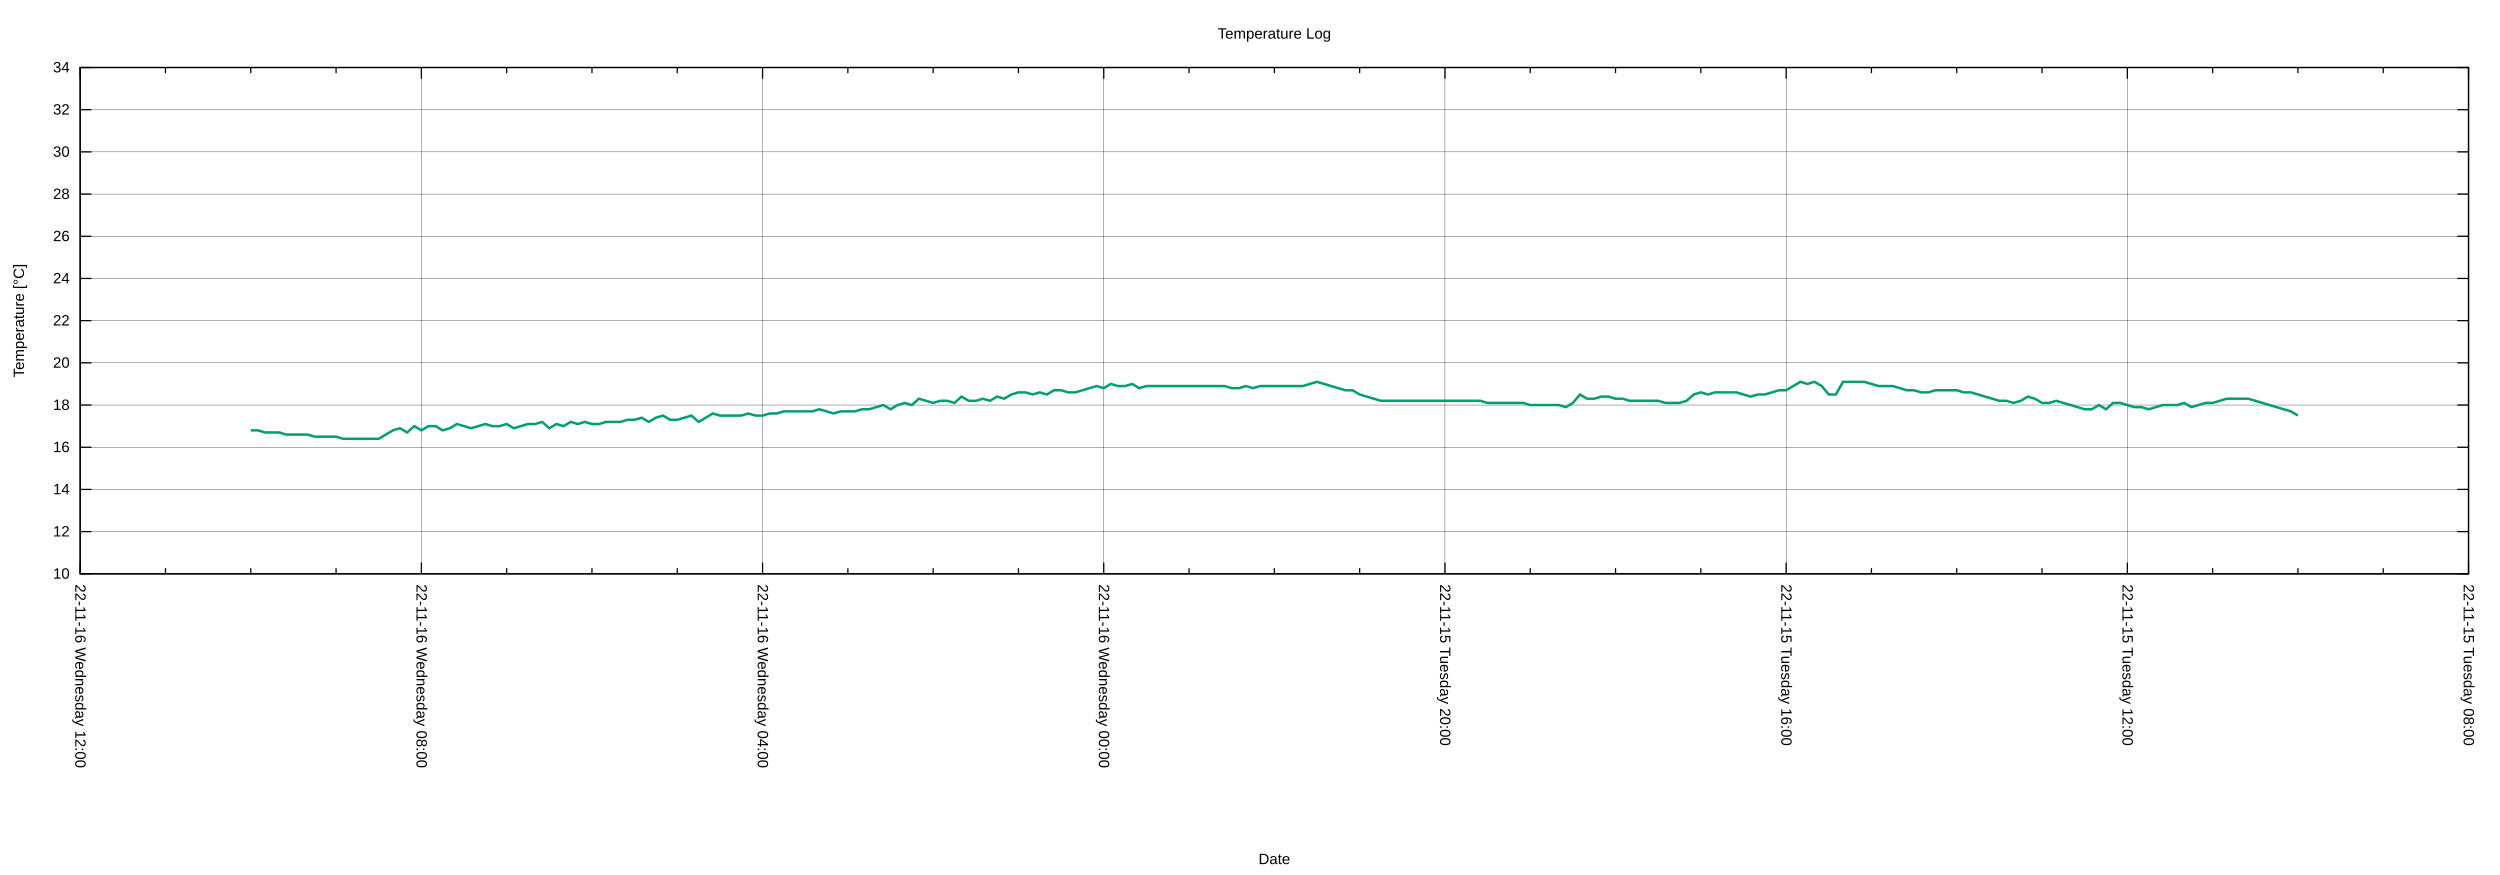
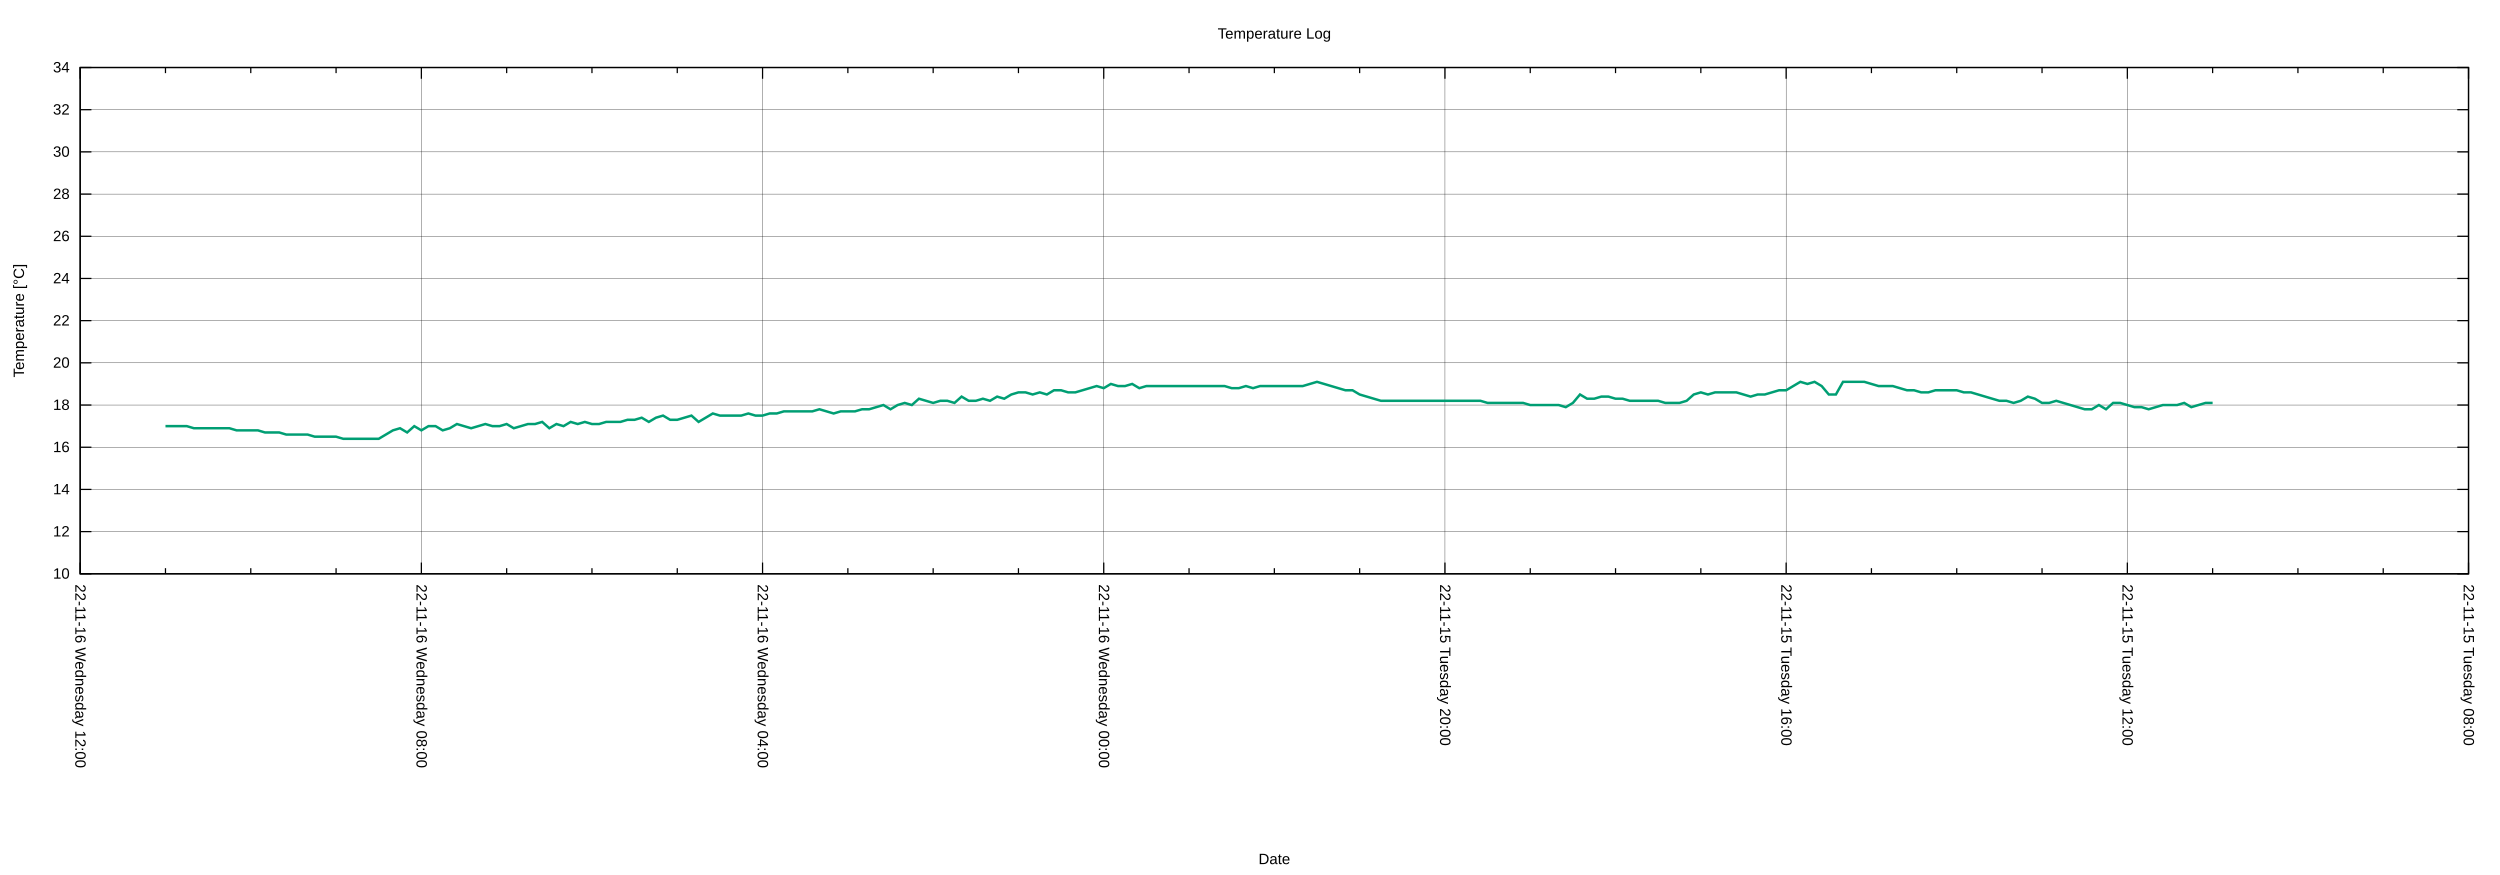
<svg xmlns="http://www.w3.org/2000/svg" xmlns:xlink="http://www.w3.org/1999/xlink" width="2000" height="700" viewBox="0 0 2000 700">
  <g id="gnuplot_canvas">
    <rect x="0" y="0" width="2000" height="700" fill="none" />
    <defs>
      <circle id="gpDot" r="0.5" stroke-width="0.5" stroke="currentColor" />
      <path id="gpPt0" stroke-width="0.222" stroke="currentColor" d="M-1,0 h2 M0,-1 v2" />
      <path id="gpPt1" stroke-width="0.222" stroke="currentColor" d="M-1,-1 L1,1 M1,-1 L-1,1" />
      <path id="gpPt2" stroke-width="0.222" stroke="currentColor" d="M-1,0 L1,0 M0,-1 L0,1 M-1,-1 L1,1 M-1,1 L1,-1" />
      <rect id="gpPt3" stroke-width="0.222" stroke="currentColor" x="-1" y="-1" width="2" height="2" />
      <rect id="gpPt4" stroke-width="0.222" stroke="currentColor" fill="currentColor" x="-1" y="-1" width="2" height="2" />
      <circle id="gpPt5" stroke-width="0.222" stroke="currentColor" cx="0" cy="0" r="1" />
      <use xlink:href="#gpPt5" id="gpPt6" fill="currentColor" stroke="none" />
      <path id="gpPt7" stroke-width="0.222" stroke="currentColor" d="M0,-1.33 L-1.33,0.67 L1.33,0.67 z" />
      <use xlink:href="#gpPt7" id="gpPt8" fill="currentColor" stroke="none" />
      <use xlink:href="#gpPt7" id="gpPt9" stroke="currentColor" transform="rotate(180)" />
      <use xlink:href="#gpPt9" id="gpPt10" fill="currentColor" stroke="none" />
      <use xlink:href="#gpPt3" id="gpPt11" stroke="currentColor" transform="rotate(45)" />
      <use xlink:href="#gpPt11" id="gpPt12" fill="currentColor" stroke="none" />
      <path id="gpPt13" stroke-width="0.222" stroke="currentColor" d="M0,1.330 L1.265,0.411 L0.782,-1.067 L-0.782,-1.076 L-1.265,0.411 z" />
      <use xlink:href="#gpPt13" id="gpPt14" fill="currentColor" stroke="none" />
      <filter id="textbox" filterUnits="objectBoundingBox" x="0" y="0" height="1" width="1">
        <feFlood flood-color="white" flood-opacity="1" result="bgnd" />
        <feComposite in="SourceGraphic" in2="bgnd" operator="atop" />
      </filter>
      <filter id="greybox" filterUnits="objectBoundingBox" x="0" y="0" height="1" width="1">
        <feFlood flood-color="lightgrey" flood-opacity="1" result="grey" />
        <feComposite in="SourceGraphic" in2="grey" operator="atop" />
      </filter>
    </defs>
    <g fill="none" color="white" stroke="currentColor" stroke-width="1.00" stroke-linecap="butt" stroke-linejoin="miter">
</g>
    <g fill="none" color="black" stroke="currentColor" stroke-width="1.00" stroke-linecap="butt" stroke-linejoin="miter">
</g>
    <g fill="none" color="black" stroke="black" stroke-width="0.25" stroke-linecap="butt" stroke-linejoin="miter">
</g>
    <g fill="none" color="black" stroke="currentColor" stroke-width="0.25" stroke-linecap="butt" stroke-linejoin="miter">
      <path stroke="black" class="gridline" d="M64.14,459.04 L1974.82,459.04  " />
    </g>
    <g fill="none" color="black" stroke="black" stroke-width="1.00" stroke-linecap="butt" stroke-linejoin="miter">
</g>
    <g fill="none" color="black" stroke="currentColor" stroke-width="1.00" stroke-linecap="butt" stroke-linejoin="miter">
      <path stroke="black" d="M64.14,459.04 L73.14,459.04 M1974.82,459.04 L1965.82,459.04  " />
      <g transform="translate(55.75,462.94)" stroke="none" fill="black" font-family="Arial" font-size="12.00" text-anchor="end">
        <text>
          <tspan font-family="Arial"> 10</tspan>
        </text>
      </g>
    </g>
    <g fill="none" color="black" stroke="currentColor" stroke-width="1.00" stroke-linecap="butt" stroke-linejoin="miter">
</g>
    <g fill="none" color="black" stroke="black" stroke-width="0.25" stroke-linecap="butt" stroke-linejoin="miter">
</g>
    <g fill="none" color="black" stroke="currentColor" stroke-width="0.25" stroke-linecap="butt" stroke-linejoin="miter">
      <path stroke="black" class="gridline" d="M64.14,425.29 L1974.82,425.29  " />
    </g>
    <g fill="none" color="black" stroke="black" stroke-width="1.00" stroke-linecap="butt" stroke-linejoin="miter">
</g>
    <g fill="none" color="black" stroke="currentColor" stroke-width="1.00" stroke-linecap="butt" stroke-linejoin="miter">
      <path stroke="black" d="M64.14,425.29 L73.14,425.29 M1974.82,425.29 L1965.82,425.29  " />
      <g transform="translate(55.75,429.19)" stroke="none" fill="black" font-family="Arial" font-size="12.00" text-anchor="end">
        <text>
          <tspan font-family="Arial"> 12</tspan>
        </text>
      </g>
    </g>
    <g fill="none" color="black" stroke="currentColor" stroke-width="1.00" stroke-linecap="butt" stroke-linejoin="miter">
</g>
    <g fill="none" color="black" stroke="black" stroke-width="0.25" stroke-linecap="butt" stroke-linejoin="miter">
</g>
    <g fill="none" color="black" stroke="currentColor" stroke-width="0.25" stroke-linecap="butt" stroke-linejoin="miter">
      <path stroke="black" class="gridline" d="M64.14,391.53 L1974.82,391.53  " />
    </g>
    <g fill="none" color="black" stroke="black" stroke-width="1.00" stroke-linecap="butt" stroke-linejoin="miter">
</g>
    <g fill="none" color="black" stroke="currentColor" stroke-width="1.00" stroke-linecap="butt" stroke-linejoin="miter">
      <path stroke="black" d="M64.14,391.53 L73.14,391.53 M1974.82,391.53 L1965.82,391.53  " />
      <g transform="translate(55.75,395.43)" stroke="none" fill="black" font-family="Arial" font-size="12.00" text-anchor="end">
        <text>
          <tspan font-family="Arial"> 14</tspan>
        </text>
      </g>
    </g>
    <g fill="none" color="black" stroke="currentColor" stroke-width="1.00" stroke-linecap="butt" stroke-linejoin="miter">
</g>
    <g fill="none" color="black" stroke="black" stroke-width="0.25" stroke-linecap="butt" stroke-linejoin="miter">
</g>
    <g fill="none" color="black" stroke="currentColor" stroke-width="0.25" stroke-linecap="butt" stroke-linejoin="miter">
      <path stroke="black" class="gridline" d="M64.14,357.78 L1974.82,357.78  " />
    </g>
    <g fill="none" color="black" stroke="black" stroke-width="1.00" stroke-linecap="butt" stroke-linejoin="miter">
</g>
    <g fill="none" color="black" stroke="currentColor" stroke-width="1.00" stroke-linecap="butt" stroke-linejoin="miter">
      <path stroke="black" d="M64.14,357.78 L73.14,357.78 M1974.82,357.78 L1965.82,357.78  " />
      <g transform="translate(55.75,361.68)" stroke="none" fill="black" font-family="Arial" font-size="12.00" text-anchor="end">
        <text>
          <tspan font-family="Arial"> 16</tspan>
        </text>
      </g>
    </g>
    <g fill="none" color="black" stroke="currentColor" stroke-width="1.00" stroke-linecap="butt" stroke-linejoin="miter">
</g>
    <g fill="none" color="black" stroke="black" stroke-width="0.25" stroke-linecap="butt" stroke-linejoin="miter">
</g>
    <g fill="none" color="black" stroke="currentColor" stroke-width="0.25" stroke-linecap="butt" stroke-linejoin="miter">
      <path stroke="black" class="gridline" d="M64.14,324.03 L1974.82,324.03  " />
    </g>
    <g fill="none" color="black" stroke="black" stroke-width="1.00" stroke-linecap="butt" stroke-linejoin="miter">
</g>
    <g fill="none" color="black" stroke="currentColor" stroke-width="1.00" stroke-linecap="butt" stroke-linejoin="miter">
      <path stroke="black" d="M64.14,324.03 L73.14,324.03 M1974.82,324.03 L1965.82,324.03  " />
      <g transform="translate(55.75,327.93)" stroke="none" fill="black" font-family="Arial" font-size="12.00" text-anchor="end">
        <text>
          <tspan font-family="Arial"> 18</tspan>
        </text>
      </g>
    </g>
    <g fill="none" color="black" stroke="currentColor" stroke-width="1.00" stroke-linecap="butt" stroke-linejoin="miter">
</g>
    <g fill="none" color="black" stroke="black" stroke-width="0.25" stroke-linecap="butt" stroke-linejoin="miter">
</g>
    <g fill="none" color="black" stroke="currentColor" stroke-width="0.25" stroke-linecap="butt" stroke-linejoin="miter">
      <path stroke="black" class="gridline" d="M64.14,290.28 L1974.82,290.28  " />
    </g>
    <g fill="none" color="black" stroke="black" stroke-width="1.00" stroke-linecap="butt" stroke-linejoin="miter">
</g>
    <g fill="none" color="black" stroke="currentColor" stroke-width="1.00" stroke-linecap="butt" stroke-linejoin="miter">
      <path stroke="black" d="M64.14,290.28 L73.14,290.28 M1974.82,290.28 L1965.82,290.28  " />
      <g transform="translate(55.75,294.18)" stroke="none" fill="black" font-family="Arial" font-size="12.00" text-anchor="end">
        <text>
          <tspan font-family="Arial"> 20</tspan>
        </text>
      </g>
    </g>
    <g fill="none" color="black" stroke="currentColor" stroke-width="1.00" stroke-linecap="butt" stroke-linejoin="miter">
</g>
    <g fill="none" color="black" stroke="black" stroke-width="0.25" stroke-linecap="butt" stroke-linejoin="miter">
</g>
    <g fill="none" color="black" stroke="currentColor" stroke-width="0.25" stroke-linecap="butt" stroke-linejoin="miter">
      <path stroke="black" class="gridline" d="M64.14,256.52 L1974.82,256.52  " />
    </g>
    <g fill="none" color="black" stroke="black" stroke-width="1.00" stroke-linecap="butt" stroke-linejoin="miter">
</g>
    <g fill="none" color="black" stroke="currentColor" stroke-width="1.00" stroke-linecap="butt" stroke-linejoin="miter">
      <path stroke="black" d="M64.14,256.52 L73.14,256.52 M1974.82,256.52 L1965.82,256.52  " />
      <g transform="translate(55.75,260.42)" stroke="none" fill="black" font-family="Arial" font-size="12.00" text-anchor="end">
        <text>
          <tspan font-family="Arial"> 22</tspan>
        </text>
      </g>
    </g>
    <g fill="none" color="black" stroke="currentColor" stroke-width="1.00" stroke-linecap="butt" stroke-linejoin="miter">
</g>
    <g fill="none" color="black" stroke="black" stroke-width="0.25" stroke-linecap="butt" stroke-linejoin="miter">
</g>
    <g fill="none" color="black" stroke="currentColor" stroke-width="0.25" stroke-linecap="butt" stroke-linejoin="miter">
      <path stroke="black" class="gridline" d="M64.14,222.77 L1974.82,222.77  " />
    </g>
    <g fill="none" color="black" stroke="black" stroke-width="1.00" stroke-linecap="butt" stroke-linejoin="miter">
</g>
    <g fill="none" color="black" stroke="currentColor" stroke-width="1.00" stroke-linecap="butt" stroke-linejoin="miter">
      <path stroke="black" d="M64.14,222.77 L73.14,222.77 M1974.82,222.77 L1965.82,222.77  " />
      <g transform="translate(55.75,226.67)" stroke="none" fill="black" font-family="Arial" font-size="12.00" text-anchor="end">
        <text>
          <tspan font-family="Arial"> 24</tspan>
        </text>
      </g>
    </g>
    <g fill="none" color="black" stroke="currentColor" stroke-width="1.00" stroke-linecap="butt" stroke-linejoin="miter">
</g>
    <g fill="none" color="black" stroke="black" stroke-width="0.25" stroke-linecap="butt" stroke-linejoin="miter">
</g>
    <g fill="none" color="black" stroke="currentColor" stroke-width="0.25" stroke-linecap="butt" stroke-linejoin="miter">
      <path stroke="black" class="gridline" d="M64.14,189.02 L1974.82,189.02  " />
    </g>
    <g fill="none" color="black" stroke="black" stroke-width="1.00" stroke-linecap="butt" stroke-linejoin="miter">
</g>
    <g fill="none" color="black" stroke="currentColor" stroke-width="1.00" stroke-linecap="butt" stroke-linejoin="miter">
      <path stroke="black" d="M64.14,189.02 L73.14,189.02 M1974.82,189.02 L1965.82,189.02  " />
      <g transform="translate(55.75,192.92)" stroke="none" fill="black" font-family="Arial" font-size="12.00" text-anchor="end">
        <text>
          <tspan font-family="Arial"> 26</tspan>
        </text>
      </g>
    </g>
    <g fill="none" color="black" stroke="currentColor" stroke-width="1.00" stroke-linecap="butt" stroke-linejoin="miter">
</g>
    <g fill="none" color="black" stroke="black" stroke-width="0.25" stroke-linecap="butt" stroke-linejoin="miter">
</g>
    <g fill="none" color="black" stroke="currentColor" stroke-width="0.25" stroke-linecap="butt" stroke-linejoin="miter">
      <path stroke="black" class="gridline" d="M64.14,155.27 L1974.82,155.27  " />
    </g>
    <g fill="none" color="black" stroke="black" stroke-width="1.00" stroke-linecap="butt" stroke-linejoin="miter">
</g>
    <g fill="none" color="black" stroke="currentColor" stroke-width="1.00" stroke-linecap="butt" stroke-linejoin="miter">
      <path stroke="black" d="M64.14,155.27 L73.14,155.27 M1974.82,155.27 L1965.82,155.27  " />
      <g transform="translate(55.75,159.17)" stroke="none" fill="black" font-family="Arial" font-size="12.00" text-anchor="end">
        <text>
          <tspan font-family="Arial"> 28</tspan>
        </text>
      </g>
    </g>
    <g fill="none" color="black" stroke="currentColor" stroke-width="1.00" stroke-linecap="butt" stroke-linejoin="miter">
</g>
    <g fill="none" color="black" stroke="black" stroke-width="0.25" stroke-linecap="butt" stroke-linejoin="miter">
</g>
    <g fill="none" color="black" stroke="currentColor" stroke-width="0.25" stroke-linecap="butt" stroke-linejoin="miter">
      <path stroke="black" class="gridline" d="M64.14,121.51 L1974.82,121.51  " />
    </g>
    <g fill="none" color="black" stroke="black" stroke-width="1.00" stroke-linecap="butt" stroke-linejoin="miter">
</g>
    <g fill="none" color="black" stroke="currentColor" stroke-width="1.00" stroke-linecap="butt" stroke-linejoin="miter">
      <path stroke="black" d="M64.14,121.51 L73.14,121.51 M1974.82,121.51 L1965.82,121.51  " />
      <g transform="translate(55.75,125.41)" stroke="none" fill="black" font-family="Arial" font-size="12.00" text-anchor="end">
        <text>
          <tspan font-family="Arial"> 30</tspan>
        </text>
      </g>
    </g>
    <g fill="none" color="black" stroke="currentColor" stroke-width="1.00" stroke-linecap="butt" stroke-linejoin="miter">
</g>
    <g fill="none" color="black" stroke="black" stroke-width="0.25" stroke-linecap="butt" stroke-linejoin="miter">
</g>
    <g fill="none" color="black" stroke="currentColor" stroke-width="0.25" stroke-linecap="butt" stroke-linejoin="miter">
      <path stroke="black" class="gridline" d="M64.14,87.76 L1974.82,87.76  " />
    </g>
    <g fill="none" color="black" stroke="black" stroke-width="1.00" stroke-linecap="butt" stroke-linejoin="miter">
</g>
    <g fill="none" color="black" stroke="currentColor" stroke-width="1.00" stroke-linecap="butt" stroke-linejoin="miter">
      <path stroke="black" d="M64.14,87.76 L73.14,87.76 M1974.82,87.76 L1965.82,87.76  " />
      <g transform="translate(55.75,91.66)" stroke="none" fill="black" font-family="Arial" font-size="12.00" text-anchor="end">
        <text>
          <tspan font-family="Arial"> 32</tspan>
        </text>
      </g>
    </g>
    <g fill="none" color="black" stroke="currentColor" stroke-width="1.00" stroke-linecap="butt" stroke-linejoin="miter">
</g>
    <g fill="none" color="black" stroke="black" stroke-width="0.25" stroke-linecap="butt" stroke-linejoin="miter">
</g>
    <g fill="none" color="black" stroke="currentColor" stroke-width="0.25" stroke-linecap="butt" stroke-linejoin="miter">
      <path stroke="black" class="gridline" d="M64.14,54.01 L1974.82,54.01  " />
    </g>
    <g fill="none" color="black" stroke="black" stroke-width="1.00" stroke-linecap="butt" stroke-linejoin="miter">
</g>
    <g fill="none" color="black" stroke="currentColor" stroke-width="1.00" stroke-linecap="butt" stroke-linejoin="miter">
      <path stroke="black" d="M64.14,54.01 L73.14,54.01 M1974.82,54.01 L1965.82,54.01  " />
      <g transform="translate(55.75,57.91)" stroke="none" fill="black" font-family="Arial" font-size="12.00" text-anchor="end">
        <text>
          <tspan font-family="Arial"> 34</tspan>
        </text>
      </g>
    </g>
    <g fill="none" color="black" stroke="currentColor" stroke-width="1.00" stroke-linecap="butt" stroke-linejoin="miter">
</g>
    <g fill="none" color="black" stroke="black" stroke-width="0.25" stroke-linecap="butt" stroke-linejoin="miter">
</g>
    <g fill="none" color="black" stroke="currentColor" stroke-width="0.25" stroke-linecap="butt" stroke-linejoin="miter">
      <path stroke="black" class="gridline" d="M1974.82,459.04 L1974.82,54.01  " />
    </g>
    <g fill="none" color="black" stroke="black" stroke-width="1.00" stroke-linecap="butt" stroke-linejoin="miter">
</g>
    <g fill="none" color="black" stroke="currentColor" stroke-width="1.00" stroke-linecap="butt" stroke-linejoin="miter">
      <path stroke="black" d="M1974.82,459.04 L1974.82,450.04 M1974.82,54.01 L1974.82,63.01  " />
      <g transform="translate(1970.92,467.43) rotate(90)" stroke="none" fill="black" font-family="Arial" font-size="12.00" text-anchor="start">
        <text>
          <tspan font-family="Arial">22-11-15 Tuesday 08:00</tspan>
        </text>
      </g>
    </g>
    <g fill="none" color="black" stroke="currentColor" stroke-width="1.00" stroke-linecap="butt" stroke-linejoin="miter">
      <path stroke="black" d="M1906.58,459.04 L1906.58,454.54 M1906.58,54.01 L1906.58,58.51 M1838.34,459.04 L1838.34,454.54 M1838.34,54.01 L1838.34,58.51   M1770.10,459.04 L1770.10,454.54 M1770.10,54.01 L1770.10,58.51  " />
    </g>
    <g fill="none" color="black" stroke="black" stroke-width="0.25" stroke-linecap="butt" stroke-linejoin="miter">
</g>
    <g fill="none" color="black" stroke="currentColor" stroke-width="0.25" stroke-linecap="butt" stroke-linejoin="miter">
      <path stroke="black" class="gridline" d="M1701.87,459.04 L1701.87,54.01  " />
    </g>
    <g fill="none" color="black" stroke="black" stroke-width="1.00" stroke-linecap="butt" stroke-linejoin="miter">
</g>
    <g fill="none" color="black" stroke="currentColor" stroke-width="1.00" stroke-linecap="butt" stroke-linejoin="miter">
      <path stroke="black" d="M1701.87,459.04 L1701.87,450.04 M1701.87,54.01 L1701.87,63.01  " />
      <g transform="translate(1697.97,467.43) rotate(90)" stroke="none" fill="black" font-family="Arial" font-size="12.00" text-anchor="start">
        <text>
          <tspan font-family="Arial">22-11-15 Tuesday 12:00</tspan>
        </text>
      </g>
    </g>
    <g fill="none" color="black" stroke="currentColor" stroke-width="1.00" stroke-linecap="butt" stroke-linejoin="miter">
      <path stroke="black" d="M1633.63,459.04 L1633.63,454.54 M1633.63,54.01 L1633.63,58.51 M1565.39,459.04 L1565.39,454.54 M1565.39,54.01 L1565.39,58.51   M1497.15,459.04 L1497.15,454.54 M1497.15,54.01 L1497.15,58.51  " />
    </g>
    <g fill="none" color="black" stroke="black" stroke-width="0.25" stroke-linecap="butt" stroke-linejoin="miter">
</g>
    <g fill="none" color="black" stroke="currentColor" stroke-width="0.25" stroke-linecap="butt" stroke-linejoin="miter">
      <path stroke="black" class="gridline" d="M1428.91,459.04 L1428.91,54.01  " />
    </g>
    <g fill="none" color="black" stroke="black" stroke-width="1.00" stroke-linecap="butt" stroke-linejoin="miter">
</g>
    <g fill="none" color="black" stroke="currentColor" stroke-width="1.00" stroke-linecap="butt" stroke-linejoin="miter">
      <path stroke="black" d="M1428.91,459.04 L1428.91,450.04 M1428.91,54.01 L1428.91,63.01  " />
      <g transform="translate(1425.01,467.43) rotate(90)" stroke="none" fill="black" font-family="Arial" font-size="12.00" text-anchor="start">
        <text>
          <tspan font-family="Arial">22-11-15 Tuesday 16:00</tspan>
        </text>
      </g>
    </g>
    <g fill="none" color="black" stroke="currentColor" stroke-width="1.00" stroke-linecap="butt" stroke-linejoin="miter">
      <path stroke="black" d="M1360.67,459.04 L1360.67,454.54 M1360.67,54.01 L1360.67,58.51 M1292.43,459.04 L1292.43,454.54 M1292.43,54.01 L1292.43,58.51   M1224.20,459.04 L1224.20,454.54 M1224.20,54.01 L1224.20,58.51  " />
    </g>
    <g fill="none" color="black" stroke="black" stroke-width="0.25" stroke-linecap="butt" stroke-linejoin="miter">
</g>
    <g fill="none" color="black" stroke="currentColor" stroke-width="0.25" stroke-linecap="butt" stroke-linejoin="miter">
      <path stroke="black" class="gridline" d="M1155.96,459.04 L1155.96,54.01  " />
    </g>
    <g fill="none" color="black" stroke="black" stroke-width="1.00" stroke-linecap="butt" stroke-linejoin="miter">
</g>
    <g fill="none" color="black" stroke="currentColor" stroke-width="1.00" stroke-linecap="butt" stroke-linejoin="miter">
      <path stroke="black" d="M1155.96,459.04 L1155.96,450.04 M1155.96,54.01 L1155.96,63.01  " />
      <g transform="translate(1152.06,467.43) rotate(90)" stroke="none" fill="black" font-family="Arial" font-size="12.00" text-anchor="start">
        <text>
          <tspan font-family="Arial">22-11-15 Tuesday 20:00</tspan>
        </text>
      </g>
    </g>
    <g fill="none" color="black" stroke="currentColor" stroke-width="1.00" stroke-linecap="butt" stroke-linejoin="miter">
      <path stroke="black" d="M1087.72,459.04 L1087.72,454.54 M1087.72,54.01 L1087.72,58.51 M1019.48,459.04 L1019.48,454.54 M1019.48,54.01 L1019.48,58.51   M951.24,459.04 L951.24,454.54 M951.24,54.01 L951.24,58.51  " />
    </g>
    <g fill="none" color="black" stroke="black" stroke-width="0.25" stroke-linecap="butt" stroke-linejoin="miter">
</g>
    <g fill="none" color="black" stroke="currentColor" stroke-width="0.25" stroke-linecap="butt" stroke-linejoin="miter">
      <path stroke="black" class="gridline" d="M883.00,459.04 L883.00,54.01  " />
    </g>
    <g fill="none" color="black" stroke="black" stroke-width="1.00" stroke-linecap="butt" stroke-linejoin="miter">
</g>
    <g fill="none" color="black" stroke="currentColor" stroke-width="1.00" stroke-linecap="butt" stroke-linejoin="miter">
      <path stroke="black" d="M883.00,459.04 L883.00,450.04 M883.00,54.01 L883.00,63.01  " />
      <g transform="translate(879.10,467.43) rotate(90)" stroke="none" fill="black" font-family="Arial" font-size="12.00" text-anchor="start">
        <text>
          <tspan font-family="Arial">22-11-16 Wednesday 00:00</tspan>
        </text>
      </g>
    </g>
    <g fill="none" color="black" stroke="currentColor" stroke-width="1.00" stroke-linecap="butt" stroke-linejoin="miter">
      <path stroke="black" d="M814.76,459.04 L814.76,454.54 M814.76,54.01 L814.76,58.51 M746.53,459.04 L746.53,454.54 M746.53,54.01 L746.53,58.51   M678.29,459.04 L678.29,454.54 M678.29,54.01 L678.29,58.51  " />
    </g>
    <g fill="none" color="black" stroke="black" stroke-width="0.25" stroke-linecap="butt" stroke-linejoin="miter">
</g>
    <g fill="none" color="black" stroke="currentColor" stroke-width="0.25" stroke-linecap="butt" stroke-linejoin="miter">
      <path stroke="black" class="gridline" d="M610.05,459.04 L610.05,54.01  " />
    </g>
    <g fill="none" color="black" stroke="black" stroke-width="1.00" stroke-linecap="butt" stroke-linejoin="miter">
</g>
    <g fill="none" color="black" stroke="currentColor" stroke-width="1.00" stroke-linecap="butt" stroke-linejoin="miter">
      <path stroke="black" d="M610.05,459.04 L610.05,450.04 M610.05,54.01 L610.05,63.01  " />
      <g transform="translate(606.15,467.43) rotate(90)" stroke="none" fill="black" font-family="Arial" font-size="12.00" text-anchor="start">
        <text>
          <tspan font-family="Arial">22-11-16 Wednesday 04:00</tspan>
        </text>
      </g>
    </g>
    <g fill="none" color="black" stroke="currentColor" stroke-width="1.00" stroke-linecap="butt" stroke-linejoin="miter">
      <path stroke="black" d="M541.81,459.04 L541.81,454.54 M541.81,54.01 L541.81,58.51 M473.57,459.04 L473.57,454.54 M473.57,54.01 L473.57,58.51   M405.33,459.04 L405.33,454.54 M405.33,54.01 L405.33,58.51  " />
    </g>
    <g fill="none" color="black" stroke="black" stroke-width="0.25" stroke-linecap="butt" stroke-linejoin="miter">
</g>
    <g fill="none" color="black" stroke="currentColor" stroke-width="0.25" stroke-linecap="butt" stroke-linejoin="miter">
      <path stroke="black" class="gridline" d="M337.09,459.04 L337.09,54.01  " />
    </g>
    <g fill="none" color="black" stroke="black" stroke-width="1.00" stroke-linecap="butt" stroke-linejoin="miter">
</g>
    <g fill="none" color="black" stroke="currentColor" stroke-width="1.00" stroke-linecap="butt" stroke-linejoin="miter">
      <path stroke="black" d="M337.09,459.04 L337.09,450.04 M337.09,54.01 L337.09,63.01  " />
      <g transform="translate(333.19,467.43) rotate(90)" stroke="none" fill="black" font-family="Arial" font-size="12.00" text-anchor="start">
        <text>
          <tspan font-family="Arial">22-11-16 Wednesday 08:00</tspan>
        </text>
      </g>
    </g>
    <g fill="none" color="black" stroke="currentColor" stroke-width="1.00" stroke-linecap="butt" stroke-linejoin="miter">
      <path stroke="black" d="M268.86,459.04 L268.86,454.54 M268.86,54.01 L268.86,58.51 M200.62,459.04 L200.62,454.54 M200.62,54.01 L200.62,58.51   M132.38,459.04 L132.38,454.54 M132.38,54.01 L132.38,58.51  " />
    </g>
    <g fill="none" color="black" stroke="black" stroke-width="0.25" stroke-linecap="butt" stroke-linejoin="miter">
</g>
    <g fill="none" color="black" stroke="currentColor" stroke-width="0.25" stroke-linecap="butt" stroke-linejoin="miter">
      <path stroke="black" class="gridline" d="M64.14,459.04 L64.14,54.01  " />
    </g>
    <g fill="none" color="black" stroke="black" stroke-width="1.00" stroke-linecap="butt" stroke-linejoin="miter">
</g>
    <g fill="none" color="black" stroke="currentColor" stroke-width="1.00" stroke-linecap="butt" stroke-linejoin="miter">
      <path stroke="black" d="M64.14,459.04 L64.14,450.04 M64.14,54.01 L64.14,63.01  " />
      <g transform="translate(60.24,467.43) rotate(90)" stroke="none" fill="black" font-family="Arial" font-size="12.00" text-anchor="start">
        <text>
          <tspan font-family="Arial">22-11-16 Wednesday 12:00</tspan>
        </text>
      </g>
    </g>
    <g fill="none" color="black" stroke="currentColor" stroke-width="1.00" stroke-linecap="butt" stroke-linejoin="miter">
</g>
    <g fill="none" color="black" stroke="currentColor" stroke-width="1.00" stroke-linecap="butt" stroke-linejoin="miter">
      <path stroke="black" d="M64.14,54.01 L64.14,459.04 L1974.82,459.04 L1974.82,54.01 L64.14,54.01 Z  " />
    </g>
    <g fill="none" color="black" stroke="currentColor" stroke-width="1.00" stroke-linecap="butt" stroke-linejoin="miter">
      <g transform="translate(19.18,256.53) rotate(270)" stroke="none" fill="black" font-family="Arial" font-size="12.00" text-anchor="middle">
        <text>
          <tspan font-family="Arial">Temperature [°C]</tspan>
        </text>
      </g>
    </g>
    <g fill="none" color="black" stroke="currentColor" stroke-width="1.00" stroke-linecap="butt" stroke-linejoin="miter">
      <g transform="translate(1019.48,691.30)" stroke="none" fill="black" font-family="Arial" font-size="12.00" text-anchor="middle">
        <text>
          <tspan font-family="Arial">Date</tspan>
        </text>
      </g>
    </g>
    <g fill="none" color="black" stroke="currentColor" stroke-width="1.00" stroke-linecap="butt" stroke-linejoin="miter">
</g>
    <g id="gnuplot_plot_1">
      <g fill="none" color="white" stroke="currentColor" stroke-width="2.00" stroke-linecap="butt" stroke-linejoin="miter">
</g>
      <g fill="none" color="black" stroke="currentColor" stroke-width="2.00" stroke-linecap="butt" stroke-linejoin="miter">
-         <path stroke="rgb(  0, 158, 115)" d="M200.62,344.28 L206.30,344.28 L211.99,345.97 L217.68,345.97 L223.36,345.97 L229.05,347.66 L234.74,347.66 L240.42,347.66   L246.11,347.66 L251.80,349.34 L257.48,349.34 L263.17,349.34 L268.86,349.34 L274.54,351.03 L280.23,351.03 L285.92,351.03   L291.60,351.03 L297.29,351.03 L302.98,351.03 L308.66,347.66 L314.35,344.28 L320.03,342.59 L325.72,345.97 L331.41,340.91   L337.09,344.28 L342.78,340.91 L348.47,340.91 L354.15,344.28 L359.84,342.59 L365.53,339.22 L371.21,340.91 L376.90,342.59   L382.59,340.91 L388.27,339.22 L393.96,340.91 L399.65,340.91 L405.33,339.22 L411.02,342.59 L416.71,340.91 L422.39,339.22   L428.08,339.22 L433.77,337.53 L439.45,342.59 L445.14,339.22 L450.83,340.91 L456.51,337.53 L462.20,339.22 L467.88,337.53   L473.57,339.22 L479.26,339.22 L484.94,337.53 L490.63,337.53 L496.32,337.53 L502.00,335.84 L507.69,335.84 L513.38,334.16   L519.06,337.53 L524.75,334.16 L530.44,332.47 L536.12,335.84 L541.81,335.84 L547.50,334.16 L553.18,332.47 L558.87,337.53   L564.56,334.16 L570.24,330.78 L575.93,332.47 L581.62,332.47 L587.30,332.47 L592.99,332.47 L598.68,330.78 L604.36,332.47   L610.05,332.47 L615.74,330.78 L621.42,330.78 L627.11,329.09 L632.79,329.09 L638.48,329.09 L644.17,329.09 L649.85,329.09   L655.54,327.41 L661.23,329.09 L666.91,330.78 L672.60,329.09 L678.29,329.09 L683.97,329.09 L689.66,327.41 L695.35,327.41   L701.03,325.72 L706.72,324.03 L712.41,327.41 L718.09,324.03 L723.78,322.34 L729.47,324.03 L735.15,318.97 L740.84,320.65   L746.53,322.34 L752.21,320.65 L757.90,320.65 L763.59,322.34 L769.27,317.28 L774.96,320.65 L780.65,320.65 L786.33,318.97   L792.02,320.65 L797.70,317.28 L803.39,318.97 L809.08,315.59 L814.76,313.90 L820.45,313.90 L826.14,315.59 L831.82,313.90   L837.51,315.59 L843.20,312.22 L848.88,312.22 L854.57,313.90 L860.26,313.90 L865.94,312.22 L871.63,310.53 L877.32,308.84   L883.00,310.53 L888.69,307.15 L894.38,308.84 L900.06,308.84 L905.75,307.15 L911.44,310.53 L917.12,308.84 L922.81,308.84   L928.50,308.84 L934.18,308.84 L939.87,308.84 L945.55,308.84 L951.24,308.84 L956.93,308.84 L962.61,308.84 L968.30,308.84   L973.99,308.84 L979.67,308.84 L985.36,310.53 L991.05,310.53 L996.73,308.84 L1002.42,310.53 L1008.11,308.84 L1013.79,308.84   L1019.48,308.84 L1025.17,308.84 L1030.85,308.84 L1036.54,308.84 L1042.23,308.84 L1047.91,307.15 L1053.60,305.47 L1059.29,307.15   L1064.97,308.84 L1070.66,310.53 L1076.35,312.22 L1082.03,312.22 L1087.72,315.59 L1093.41,317.28 L1099.09,318.97 L1104.78,320.65   L1110.46,320.65 L1116.15,320.65 L1121.84,320.65 L1127.52,320.65 L1133.21,320.65 L1138.90,320.65 L1144.58,320.65 L1150.27,320.65   L1155.96,320.65 L1161.64,320.65 L1167.33,320.65 L1173.02,320.65 L1178.70,320.65 L1184.39,320.65 L1190.08,322.34 L1195.76,322.34   L1201.45,322.34 L1207.14,322.34 L1212.82,322.34 L1218.51,322.34 L1224.20,324.03 L1229.88,324.03 L1235.57,324.03 L1241.26,324.03   L1246.94,324.03 L1252.63,325.72 L1258.32,322.34 L1264.00,315.59 L1269.69,318.97 L1275.37,318.97 L1281.06,317.28 L1286.75,317.28   L1292.43,318.97 L1298.12,318.97 L1303.81,320.65 L1309.49,320.65 L1315.18,320.65 L1320.87,320.65 L1326.55,320.65 L1332.24,322.34   L1337.93,322.34 L1343.61,322.34 L1349.30,320.65 L1354.99,315.59 L1360.67,313.90 L1366.36,315.59 L1372.05,313.90 L1377.73,313.90   L1383.42,313.90 L1389.11,313.90 L1394.79,315.59 L1400.48,317.28 L1406.17,315.59 L1411.85,315.59 L1417.54,313.90 L1423.22,312.22   L1428.91,312.22 L1434.60,308.84 L1440.28,305.47 L1445.97,307.15 L1451.66,305.47 L1457.34,308.84 L1463.03,315.59 L1468.72,315.59   L1474.40,305.47 L1480.09,305.47 L1485.78,305.47 L1491.46,305.47 L1497.15,307.15 L1502.84,308.84 L1508.52,308.84 L1514.21,308.84   L1519.90,310.53 L1525.58,312.22 L1531.27,312.22 L1536.96,313.90 L1542.64,313.90 L1548.33,312.22 L1554.02,312.22 L1559.70,312.22   L1565.39,312.22 L1571.08,313.90 L1576.76,313.90 L1582.45,315.59 L1588.13,317.28 L1593.82,318.97 L1599.51,320.65 L1605.19,320.65   L1610.88,322.34 L1616.57,320.65 L1622.25,317.28 L1627.94,318.97 L1633.63,322.34 L1639.31,322.34 L1645.00,320.65 L1650.69,322.34   L1656.37,324.03 L1662.06,325.72 L1667.75,327.41 L1673.43,327.41 L1679.12,324.03 L1684.81,327.41 L1690.49,322.34 L1696.18,322.34   L1701.87,324.03 L1707.55,325.72 L1713.24,325.72 L1718.93,327.41 L1724.61,325.72 L1730.30,324.03 L1735.99,324.03 L1741.67,324.03   L1747.36,322.34 L1753.04,325.72 L1758.73,324.03 L1764.42,322.34 L1770.10,322.34 L1775.79,320.65 L1781.48,318.97 L1787.16,318.97   L1792.85,318.97 L1798.54,318.97 L1804.22,320.65 L1809.91,322.34 L1815.60,324.03 L1821.28,325.72 L1826.97,327.41 L1832.66,329.09   L1838.34,332.47  " />
+         <path stroke="rgb(  0, 158, 115)" d="M132.38,340.91 L138.07,340.91 L143.75,340.91 L149.44,340.91 L155.12,342.59 L160.81,342.59 L166.50,342.59 L172.18,342.59   L177.87,342.59 L183.56,342.59 L189.24,344.28 L194.93,344.28 L200.62,344.28 L206.30,344.28 L211.99,345.97 L217.68,345.97   L223.36,345.97 L229.05,347.66 L234.74,347.66 L240.42,347.66 L246.11,347.66 L251.80,349.34 L257.48,349.34 L263.17,349.34   L268.86,349.34 L274.54,351.03 L280.23,351.03 L285.92,351.03 L291.60,351.03 L297.29,351.03 L302.98,351.03 L308.66,347.66   L314.35,344.28 L320.03,342.59 L325.72,345.97 L331.41,340.91 L337.09,344.28 L342.78,340.91 L348.47,340.91 L354.15,344.28   L359.84,342.59 L365.53,339.22 L371.21,340.91 L376.90,342.59 L382.59,340.91 L388.27,339.22 L393.96,340.91 L399.65,340.91   L405.33,339.22 L411.02,342.59 L416.71,340.91 L422.39,339.22 L428.08,339.22 L433.77,337.53 L439.45,342.59 L445.14,339.22   L450.83,340.91 L456.51,337.53 L462.20,339.22 L467.88,337.53 L473.57,339.22 L479.26,339.22 L484.94,337.53 L490.63,337.53   L496.32,337.53 L502.00,335.84 L507.69,335.84 L513.38,334.16 L519.06,337.53 L524.75,334.16 L530.44,332.47 L536.12,335.84   L541.81,335.84 L547.50,334.16 L553.18,332.47 L558.87,337.53 L564.56,334.16 L570.24,330.78 L575.93,332.47 L581.62,332.47   L587.30,332.47 L592.99,332.47 L598.68,330.78 L604.36,332.47 L610.05,332.47 L615.74,330.78 L621.42,330.78 L627.11,329.09   L632.79,329.09 L638.48,329.09 L644.17,329.09 L649.85,329.09 L655.54,327.41 L661.23,329.09 L666.91,330.78 L672.60,329.09   L678.29,329.09 L683.97,329.09 L689.66,327.41 L695.35,327.41 L701.03,325.72 L706.72,324.03 L712.41,327.41 L718.09,324.03   L723.78,322.34 L729.47,324.03 L735.15,318.97 L740.84,320.65 L746.53,322.34 L752.21,320.65 L757.90,320.65 L763.59,322.34   L769.27,317.28 L774.96,320.65 L780.65,320.65 L786.33,318.97 L792.02,320.65 L797.70,317.28 L803.39,318.97 L809.08,315.59   L814.76,313.90 L820.45,313.90 L826.14,315.59 L831.82,313.90 L837.51,315.59 L843.20,312.22 L848.88,312.22 L854.57,313.90   L860.26,313.90 L865.94,312.22 L871.63,310.53 L877.32,308.84 L883.00,310.53 L888.69,307.15 L894.38,308.84 L900.06,308.84   L905.75,307.15 L911.44,310.53 L917.12,308.84 L922.81,308.84 L928.50,308.84 L934.18,308.84 L939.87,308.84 L945.55,308.84   L951.24,308.84 L956.93,308.84 L962.61,308.84 L968.30,308.84 L973.99,308.84 L979.67,308.84 L985.36,310.53 L991.05,310.53   L996.73,308.84 L1002.42,310.53 L1008.11,308.84 L1013.79,308.84 L1019.48,308.84 L1025.17,308.84 L1030.85,308.84 L1036.54,308.84   L1042.23,308.84 L1047.91,307.15 L1053.60,305.47 L1059.29,307.15 L1064.97,308.84 L1070.66,310.53 L1076.35,312.22 L1082.03,312.22   L1087.72,315.59 L1093.41,317.28 L1099.09,318.97 L1104.78,320.65 L1110.46,320.65 L1116.15,320.65 L1121.84,320.65 L1127.52,320.65   L1133.21,320.65 L1138.90,320.65 L1144.58,320.65 L1150.27,320.65 L1155.96,320.65 L1161.64,320.65 L1167.33,320.65 L1173.02,320.65   L1178.70,320.65 L1184.39,320.65 L1190.08,322.34 L1195.76,322.34 L1201.45,322.34 L1207.14,322.34 L1212.82,322.34 L1218.51,322.34   L1224.20,324.03 L1229.88,324.03 L1235.57,324.03 L1241.26,324.03 L1246.94,324.03 L1252.63,325.72 L1258.32,322.34 L1264.00,315.59   L1269.69,318.97 L1275.37,318.97 L1281.06,317.28 L1286.75,317.28 L1292.43,318.97 L1298.12,318.97 L1303.81,320.65 L1309.49,320.65   L1315.18,320.65 L1320.87,320.65 L1326.55,320.65 L1332.24,322.34 L1337.93,322.34 L1343.61,322.34 L1349.30,320.65 L1354.99,315.59   L1360.67,313.90 L1366.36,315.59 L1372.05,313.90 L1377.73,313.90 L1383.42,313.90 L1389.11,313.90 L1394.79,315.59 L1400.48,317.28   L1406.17,315.59 L1411.85,315.59 L1417.54,313.90 L1423.22,312.22 L1428.91,312.22 L1434.60,308.84 L1440.28,305.47 L1445.97,307.15   L1451.66,305.47 L1457.34,308.84 L1463.03,315.59 L1468.72,315.59 L1474.40,305.47 L1480.09,305.47 L1485.78,305.47 L1491.46,305.47   L1497.15,307.15 L1502.84,308.84 L1508.52,308.84 L1514.21,308.84 L1519.90,310.53 L1525.58,312.22 L1531.27,312.22 L1536.96,313.90   L1542.64,313.90 L1548.33,312.22 L1554.02,312.22 L1559.70,312.22 L1565.39,312.22 L1571.08,313.90 L1576.76,313.90 L1582.45,315.59   L1588.13,317.28 L1593.82,318.97 L1599.51,320.65 L1605.19,320.65 L1610.88,322.34 L1616.57,320.65 L1622.25,317.28 L1627.94,318.97   L1633.63,322.34 L1639.31,322.34 L1645.00,320.65 L1650.69,322.34 L1656.37,324.03 L1662.06,325.72 L1667.75,327.41 L1673.43,327.41   L1679.12,324.03 L1684.81,327.41 L1690.49,322.34 L1696.18,322.34 L1701.87,324.03 L1707.55,325.72 L1713.24,325.72 L1718.93,327.41   L1724.61,325.72 L1730.30,324.03 L1735.99,324.03 L1741.67,324.03 L1747.36,322.34 L1753.04,325.72 L1758.73,324.03 L1764.42,322.34   L1770.10,322.34  " />
      </g>
    </g>
    <g fill="none" color="black" stroke="currentColor" stroke-width="2.00" stroke-linecap="butt" stroke-linejoin="miter">
</g>
    <g fill="none" color="black" stroke="black" stroke-width="1.00" stroke-linecap="butt" stroke-linejoin="miter">
</g>
    <g fill="none" color="black" stroke="currentColor" stroke-width="1.00" stroke-linecap="butt" stroke-linejoin="miter">
      <path stroke="black" d="M64.14,54.01 L64.14,459.04 L1974.82,459.04 L1974.82,54.01 L64.14,54.01 Z  " />
    </g>
    <g fill="none" color="black" stroke="currentColor" stroke-width="1.00" stroke-linecap="butt" stroke-linejoin="miter">
      <g transform="translate(1019.48,30.91)" stroke="none" fill="black" font-family="Arial" font-size="12.00" text-anchor="middle">
        <text>
          <tspan font-family="Arial">Temperature Log</tspan>
        </text>
      </g>
    </g>
    <g fill="none" color="black" stroke="currentColor" stroke-width="1.00" stroke-linecap="butt" stroke-linejoin="miter">
</g>
  </g>
</svg>
